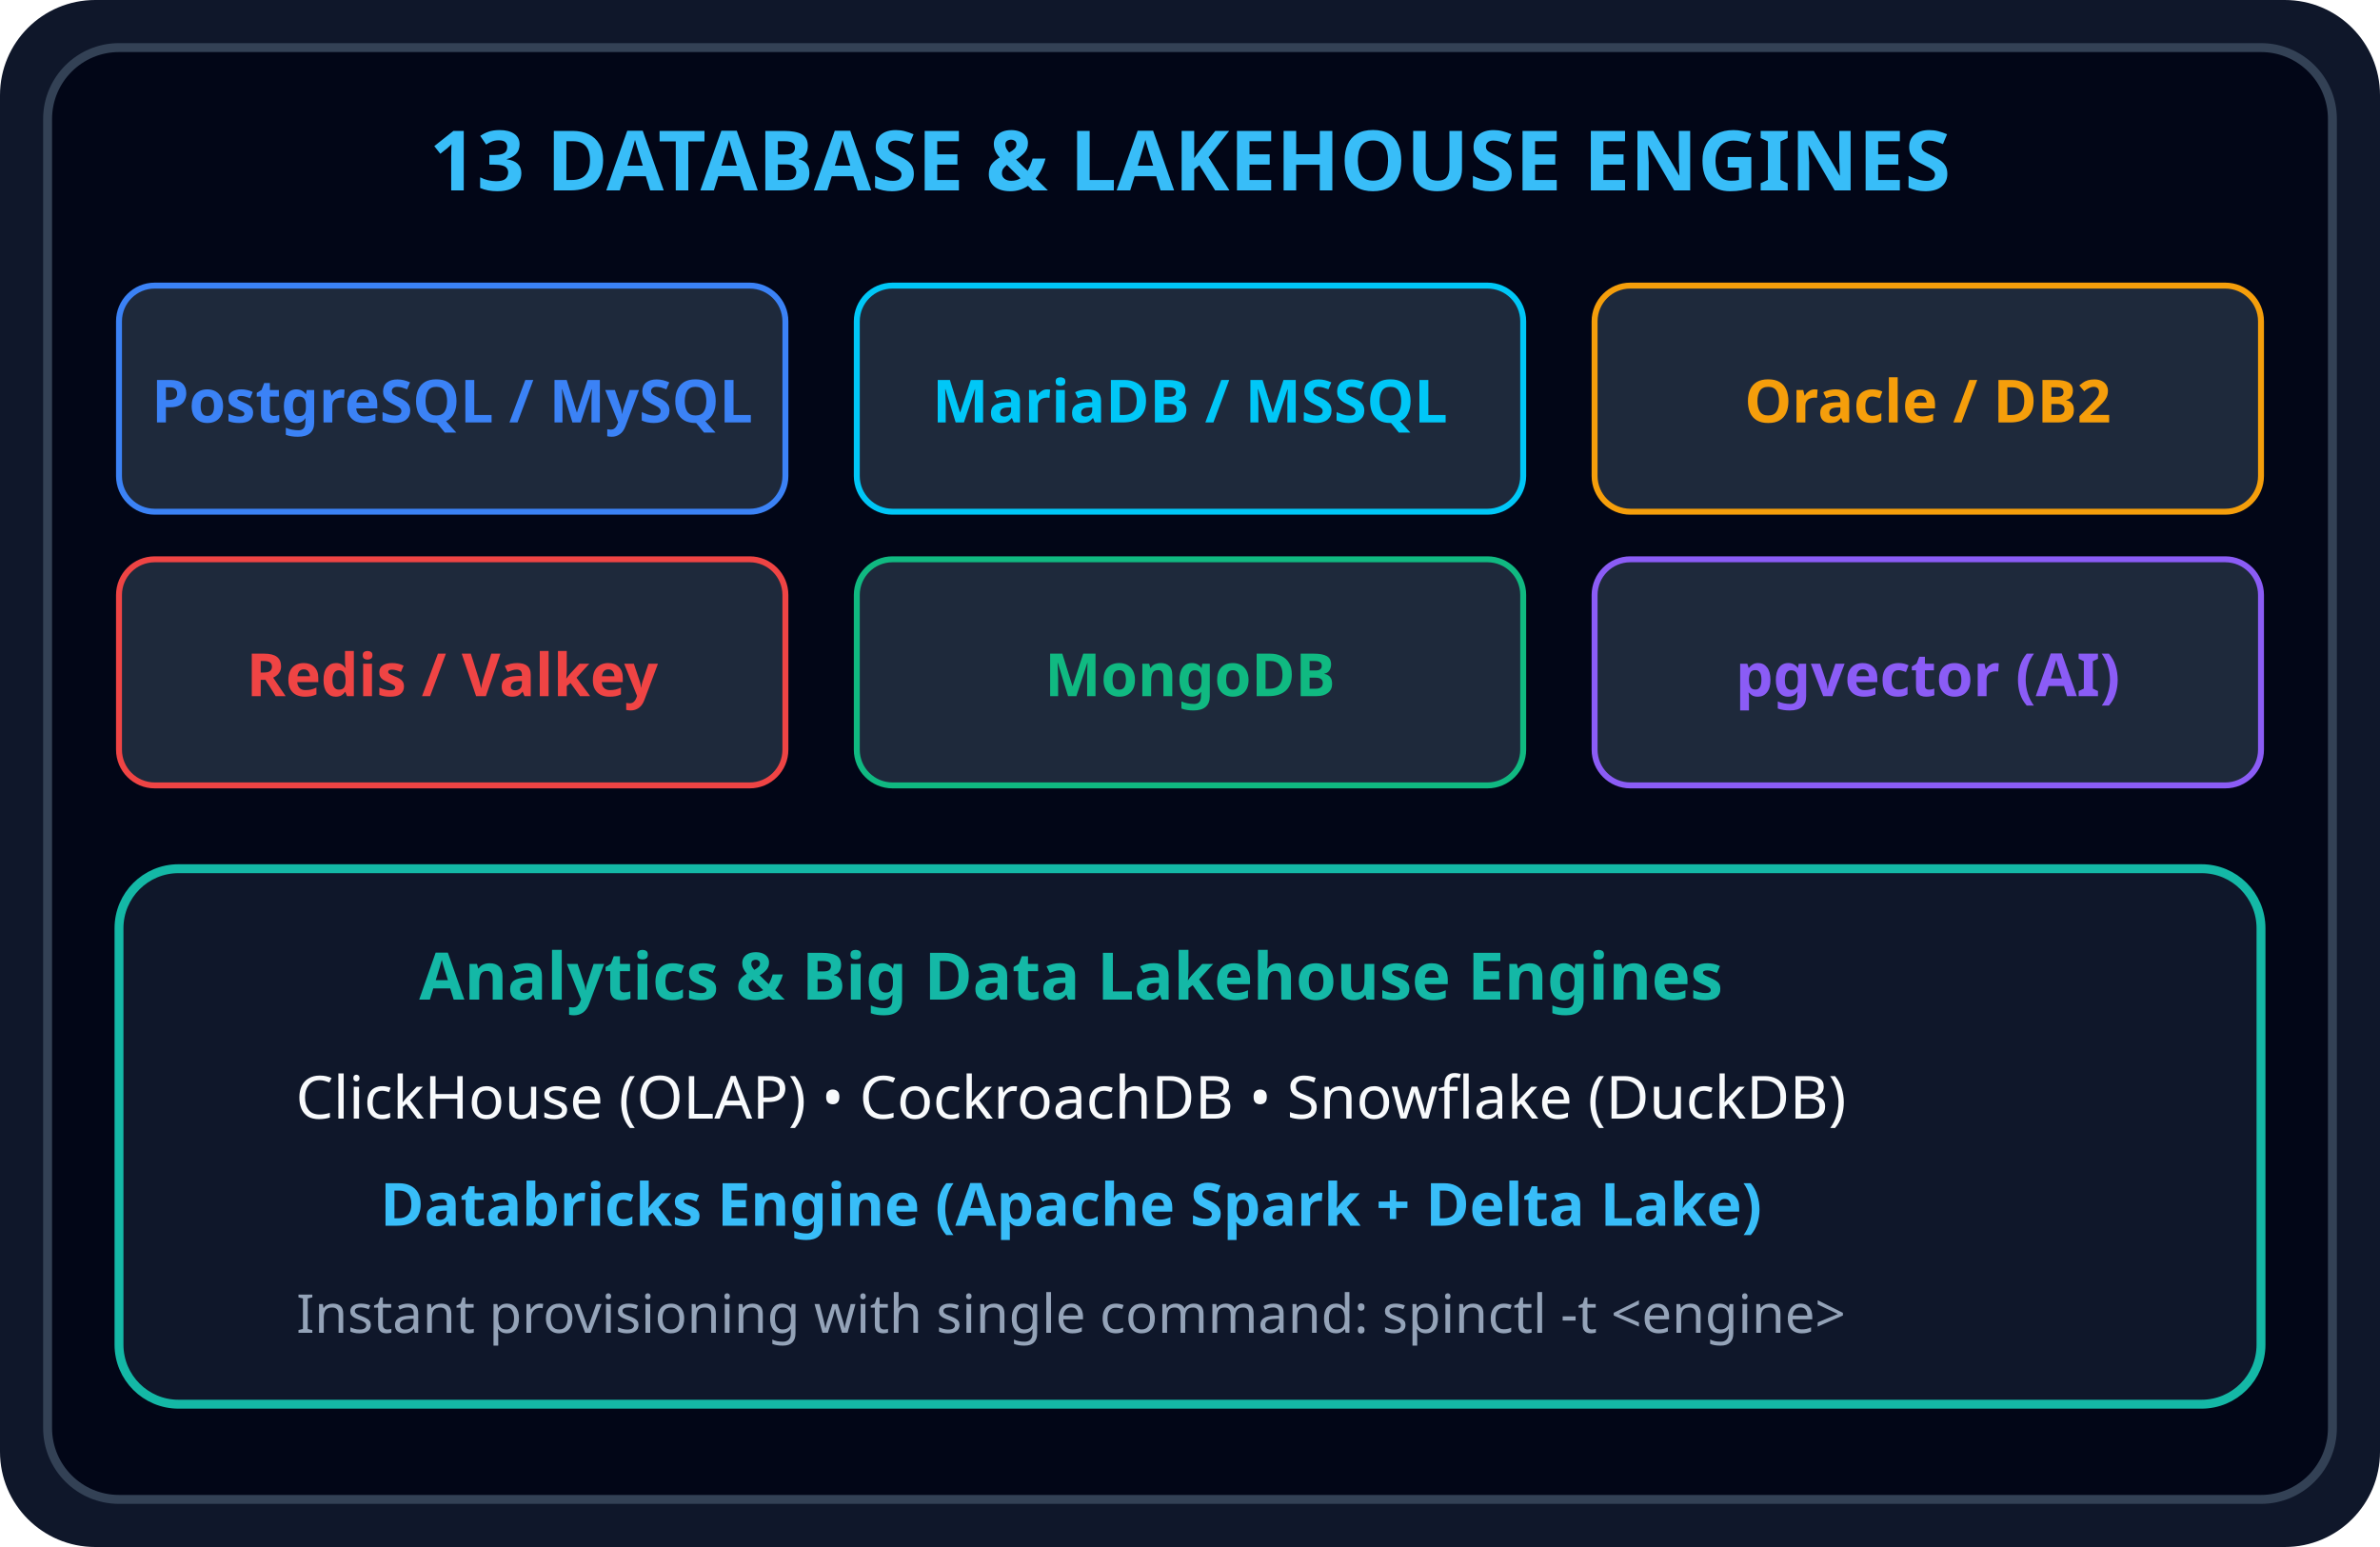
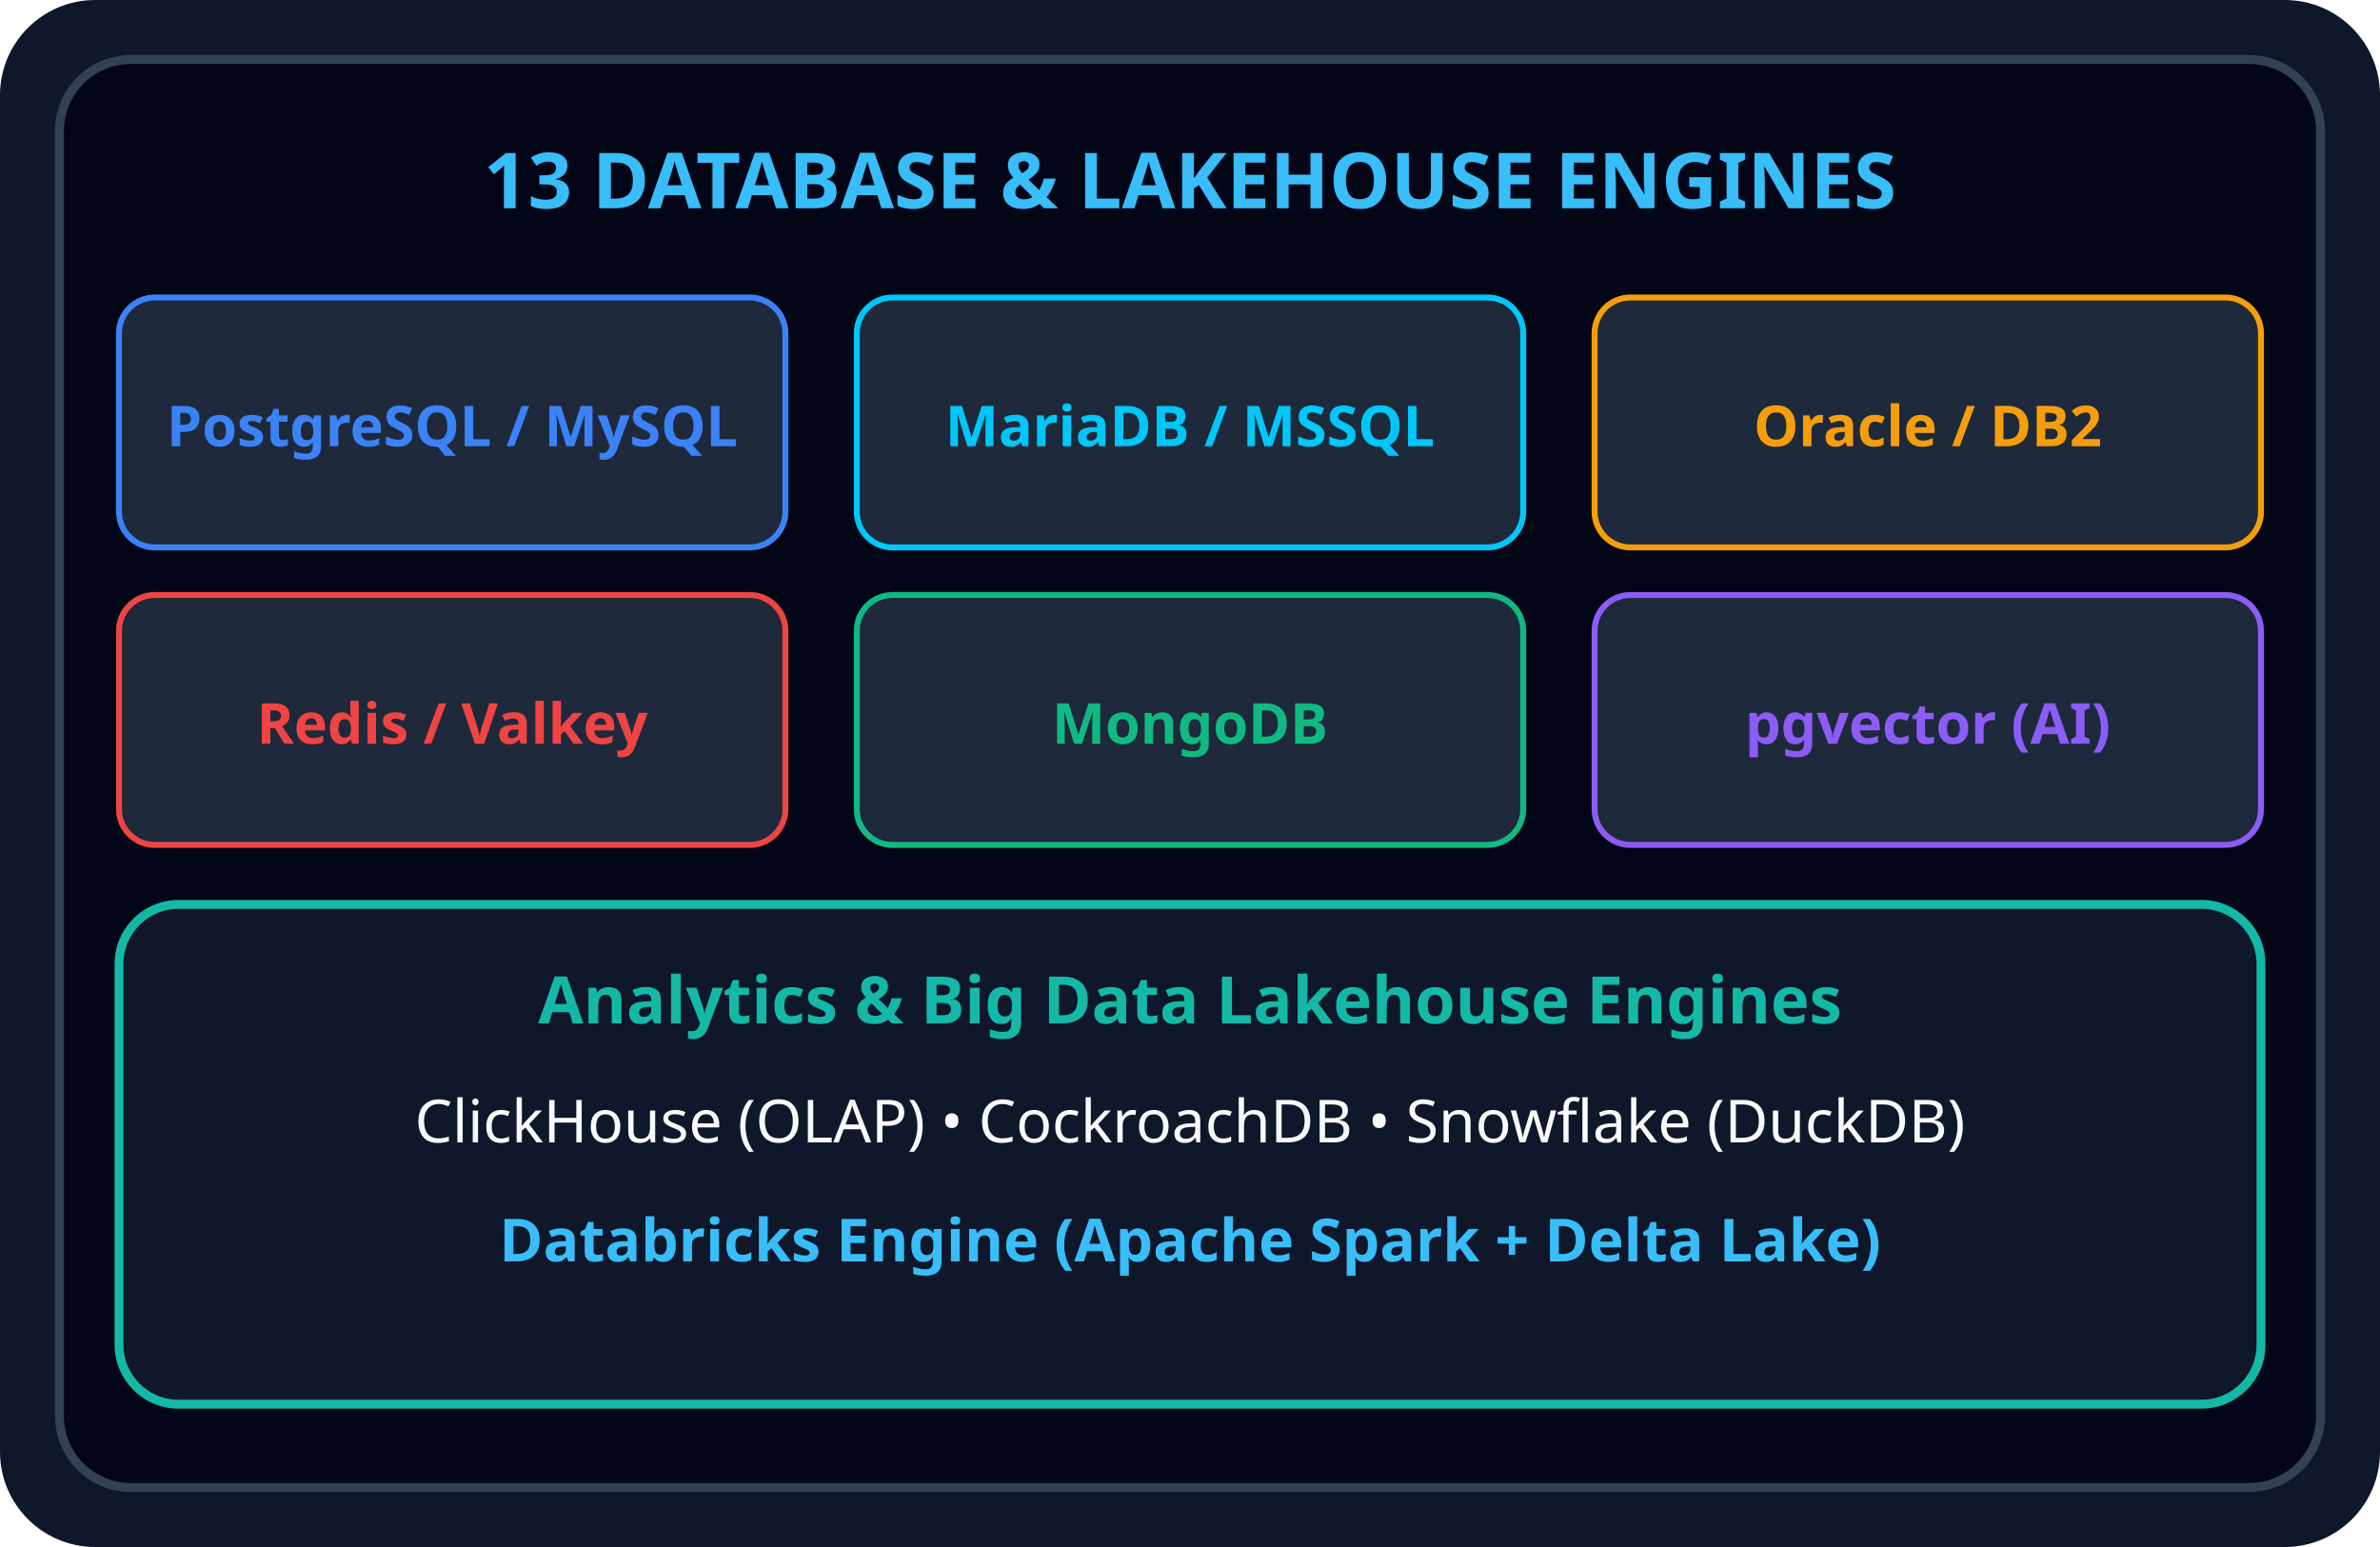
<svg xmlns="http://www.w3.org/2000/svg" viewBox="0 0 400 260">
  <rect width="400" height="260" rx="16" fill="#0F172A" />
-   <rect x="8" y="8" width="384" height="244" rx="12" fill="#020617" stroke="#334155" stroke-width="1.5" />
-   <text x="200" y="32" fill="#38BDF8" font-family="system-ui, sans-serif" font-weight="700" font-size="14" text-anchor="middle">13 DATABASE &amp; LAKEHOUSE ENGINES</text>
-   <g transform="translate(20, 48)">
-     <rect x="0" y="0" width="112" height="38" rx="6" fill="#1E293B" stroke="#3B82F6" stroke-width="1" />
-     <text x="56" y="23" fill="#3B82F6" font-family="system-ui, sans-serif" font-weight="700" font-size="10" text-anchor="middle">PostgreSQL / MySQL</text>
-     <rect x="124" y="0" width="112" height="38" rx="6" fill="#1E293B" stroke="#00C7F7" stroke-width="1" />
-     <text x="180" y="23" fill="#00C7F7" font-family="system-ui, sans-serif" font-weight="700" font-size="10" text-anchor="middle">MariaDB / MSSQL</text>
-     <rect x="248" y="0" width="112" height="38" rx="6" fill="#1E293B" stroke="#F59E0B" stroke-width="1" />
-     <text x="304" y="23" fill="#F59E0B" font-family="system-ui, sans-serif" font-weight="700" font-size="10" text-anchor="middle">Oracle / DB2</text>
-     <rect x="0" y="46" width="112" height="38" rx="6" fill="#1E293B" stroke="#EF4444" stroke-width="1" />
-     <text x="56" y="69" fill="#EF4444" font-family="system-ui, sans-serif" font-weight="700" font-size="10" text-anchor="middle">Redis / Valkey</text>
-     <rect x="124" y="46" width="112" height="38" rx="6" fill="#1E293B" stroke="#10B981" stroke-width="1" />
-     <text x="180" y="69" fill="#10B981" font-family="system-ui, sans-serif" font-weight="700" font-size="10" text-anchor="middle">MongoDB</text>
-     <rect x="248" y="46" width="112" height="38" rx="6" fill="#1E293B" stroke="#8B5CF6" stroke-width="1" />
-     <text x="304" y="69" fill="#8B5CF6" font-family="system-ui, sans-serif" font-weight="700" font-size="10" text-anchor="middle">pgvector (AI)</text>
-   </g>
-   <rect x="20" y="146" width="360" height="90" rx="10" fill="#0F172A" stroke="#14B8A6" stroke-width="1.5" />
-   <text x="180" y="168" fill="#14B8A6" font-family="system-ui, sans-serif" font-weight="700" font-size="11" text-anchor="middle">Analytics &amp; Big Data Lakehouse Engines</text>
-   <text x="180" y="188" fill="#F8FAFC" font-family="system-ui, sans-serif" font-size="10" text-anchor="middle">ClickHouse (OLAP) • CockroachDB • Snowflake (DuckDB)</text>
-   <text x="180" y="206" fill="#38BDF8" font-family="system-ui, sans-serif" font-weight="600" font-size="10" text-anchor="middle">Databricks Engine (Apache Spark + Delta Lake)</text>
-   <text x="180" y="224" fill="#94A3B8" font-family="system-ui, sans-serif" font-size="9" text-anchor="middle">Instant provisioning with single command: spinctl -t &lt;engine&gt;</text>
+   <rect x="10" y="10" width="380" height="240" rx="12" fill="#020617" stroke="#334155" stroke-width="1.5" />
+   <text x="200" y="35" fill="#38BDF8" font-family="system-ui, sans-serif" font-weight="700" font-size="13" text-anchor="middle">13 DATABASE &amp; LAKEHOUSE ENGINES</text>
+   <rect x="20" y="50" width="112" height="42" rx="6" fill="#1E293B" stroke="#3B82F6" stroke-width="1" />
+   <text x="76" y="75" fill="#3B82F6" font-family="system-ui, sans-serif" font-weight="700" font-size="9.5" text-anchor="middle">PostgreSQL / MySQL</text>
+   <rect x="144" y="50" width="112" height="42" rx="6" fill="#1E293B" stroke="#00C7F7" stroke-width="1" />
+   <text x="200" y="75" fill="#00C7F7" font-family="system-ui, sans-serif" font-weight="700" font-size="9.5" text-anchor="middle">MariaDB / MSSQL</text>
+   <rect x="268" y="50" width="112" height="42" rx="6" fill="#1E293B" stroke="#F59E0B" stroke-width="1" />
+   <text x="324" y="75" fill="#F59E0B" font-family="system-ui, sans-serif" font-weight="700" font-size="9.5" text-anchor="middle">Oracle / DB2</text>
+   <rect x="20" y="100" width="112" height="42" rx="6" fill="#1E293B" stroke="#EF4444" stroke-width="1" />
+   <text x="76" y="125" fill="#EF4444" font-family="system-ui, sans-serif" font-weight="700" font-size="9.5" text-anchor="middle">Redis / Valkey</text>
+   <rect x="144" y="100" width="112" height="42" rx="6" fill="#1E293B" stroke="#10B981" stroke-width="1" />
+   <text x="200" y="125" fill="#10B981" font-family="system-ui, sans-serif" font-weight="700" font-size="9.5" text-anchor="middle">MongoDB</text>
+   <rect x="268" y="100" width="112" height="42" rx="6" fill="#1E293B" stroke="#8B5CF6" stroke-width="1" />
+   <text x="324" y="125" fill="#8B5CF6" font-family="system-ui, sans-serif" font-weight="700" font-size="9.5" text-anchor="middle">pgvector (AI)</text>
+   <rect x="20" y="152" width="360" height="84" rx="10" fill="#0F172A" stroke="#14B8A6" stroke-width="1.5" />
+   <text x="200" y="172" fill="#14B8A6" font-family="system-ui, sans-serif" font-weight="700" font-size="11" text-anchor="middle">Analytics &amp; Big Data Lakehouse Engines</text>
+   <text x="200" y="192" fill="#F8FAFC" font-family="system-ui, sans-serif" font-size="10" text-anchor="middle">ClickHouse (OLAP) • CockroachDB • Snowflake (DuckDB)</text>
+   <text x="200" y="212" fill="#38BDF8" font-family="system-ui, sans-serif" font-weight="600" font-size="10" text-anchor="middle">Databricks Engine (Apache Spark + Delta Lake)</text>
</svg>
